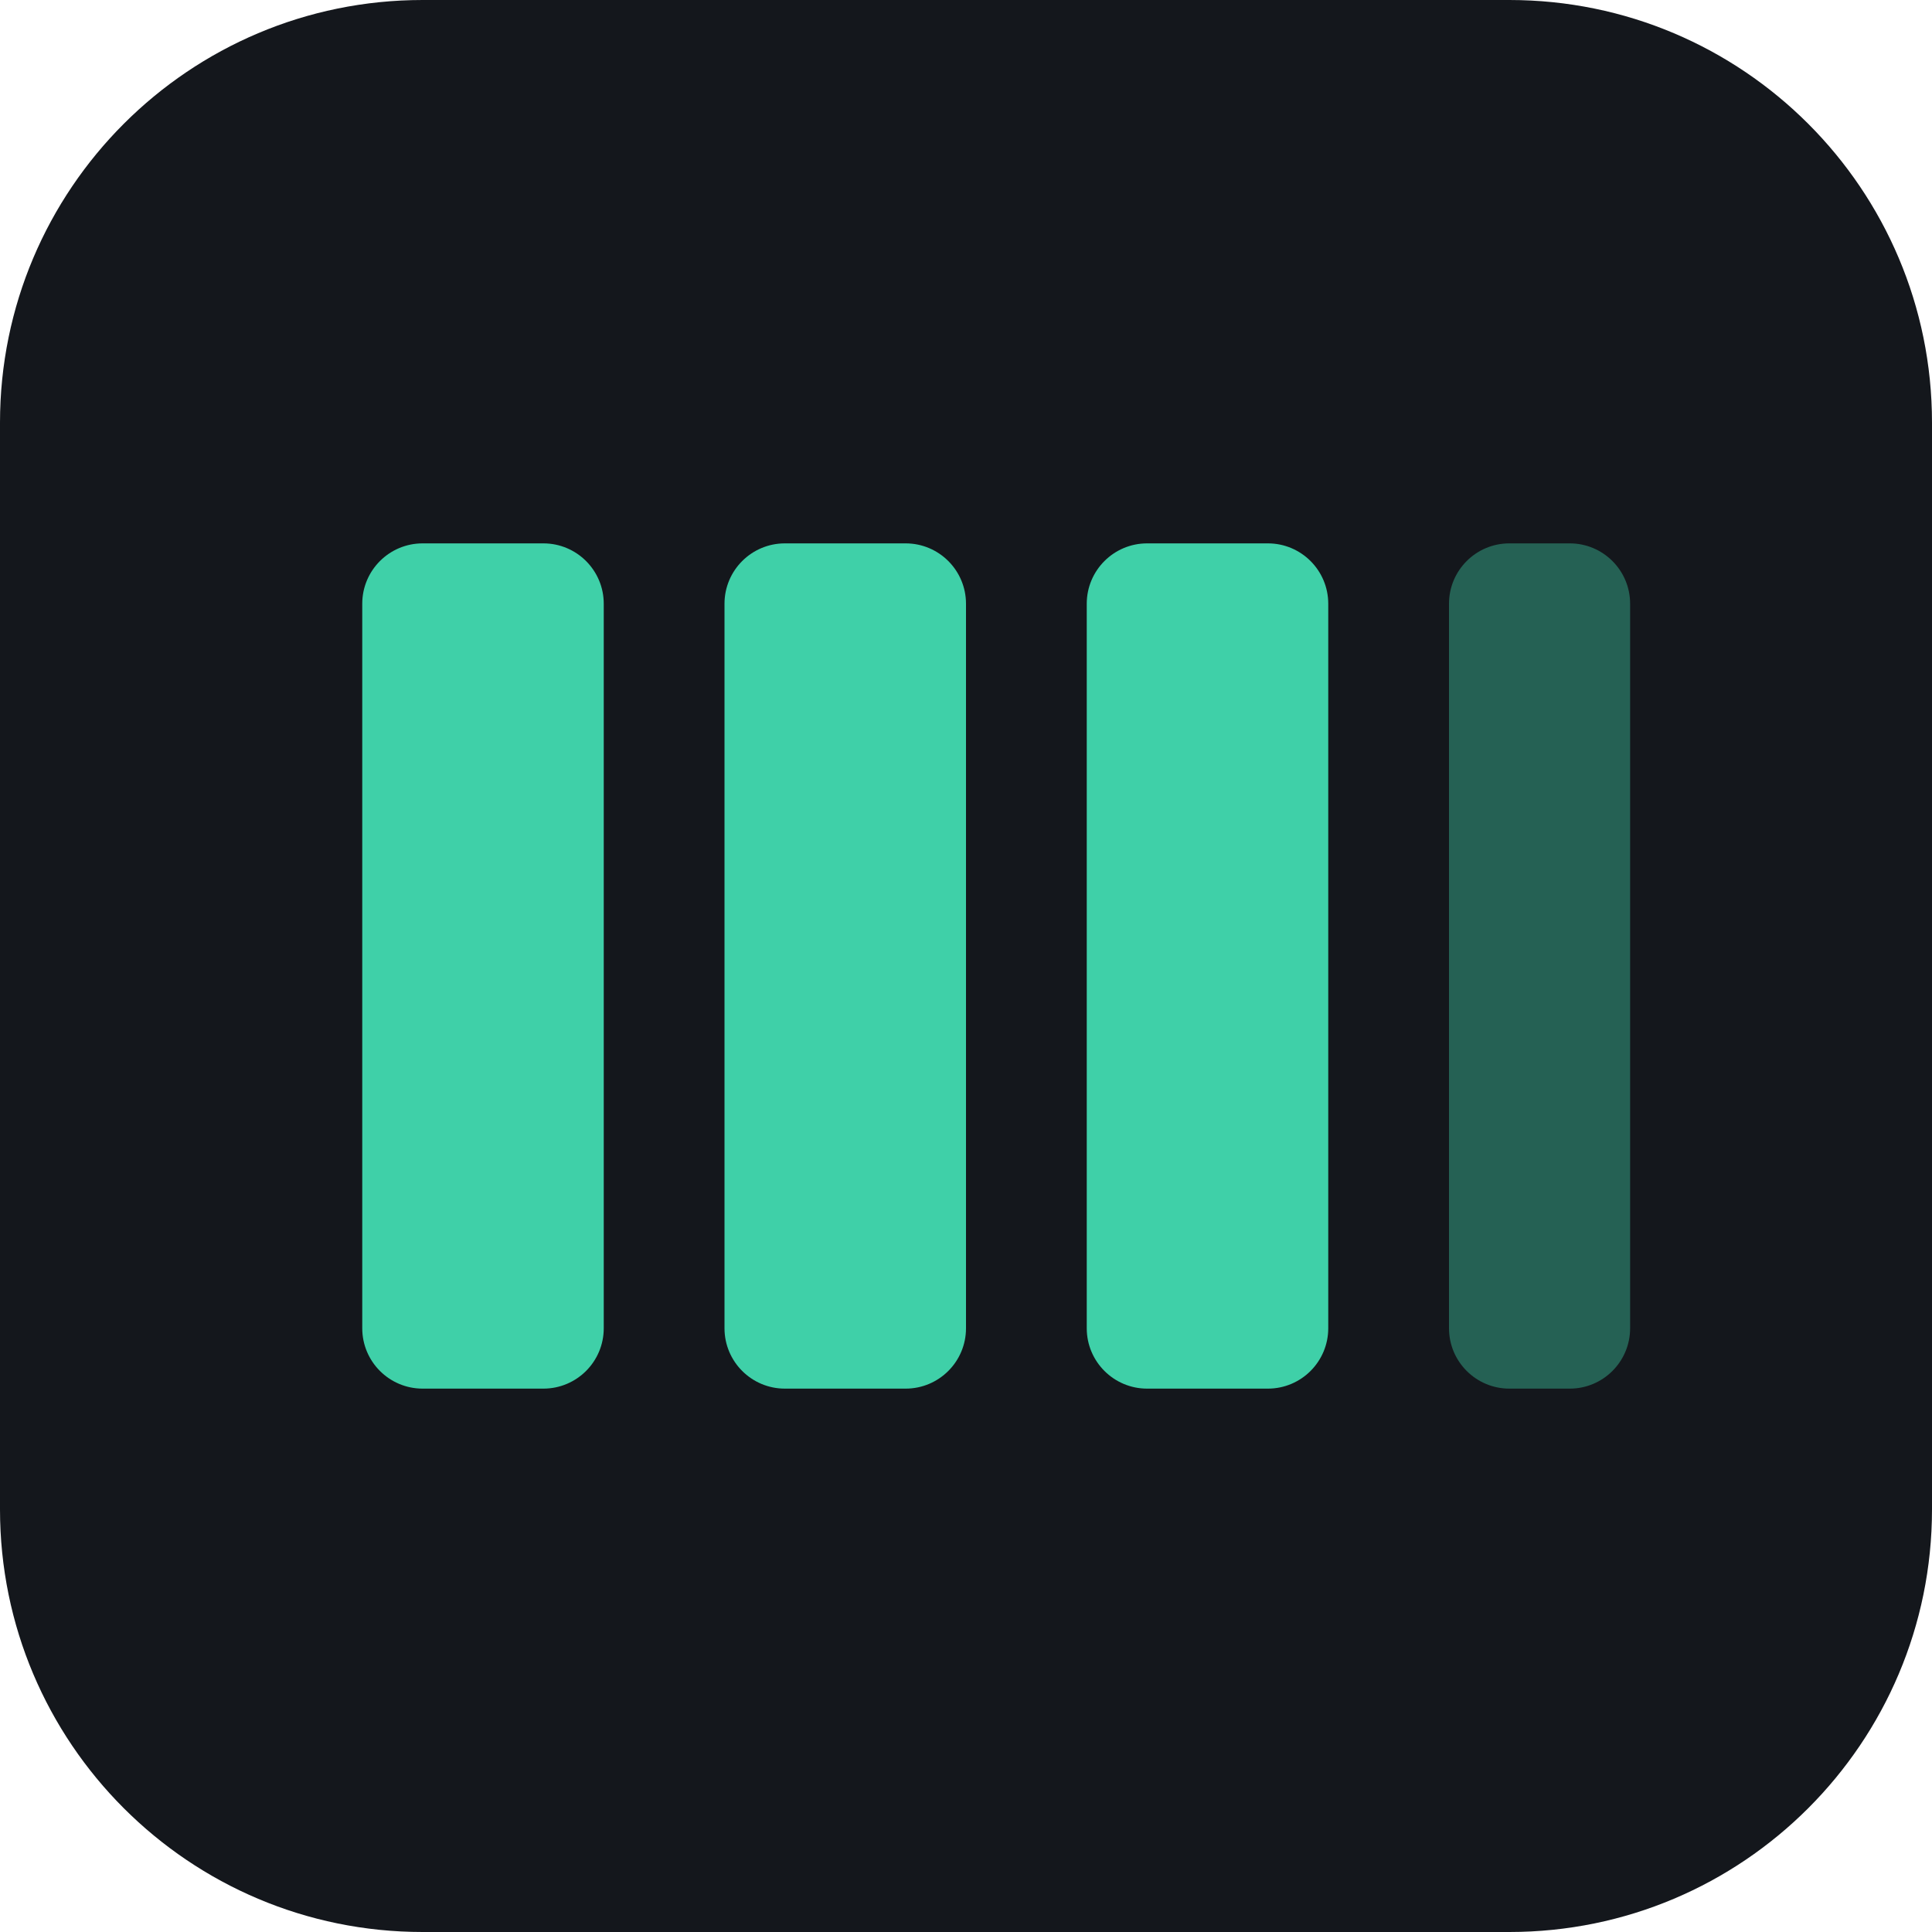
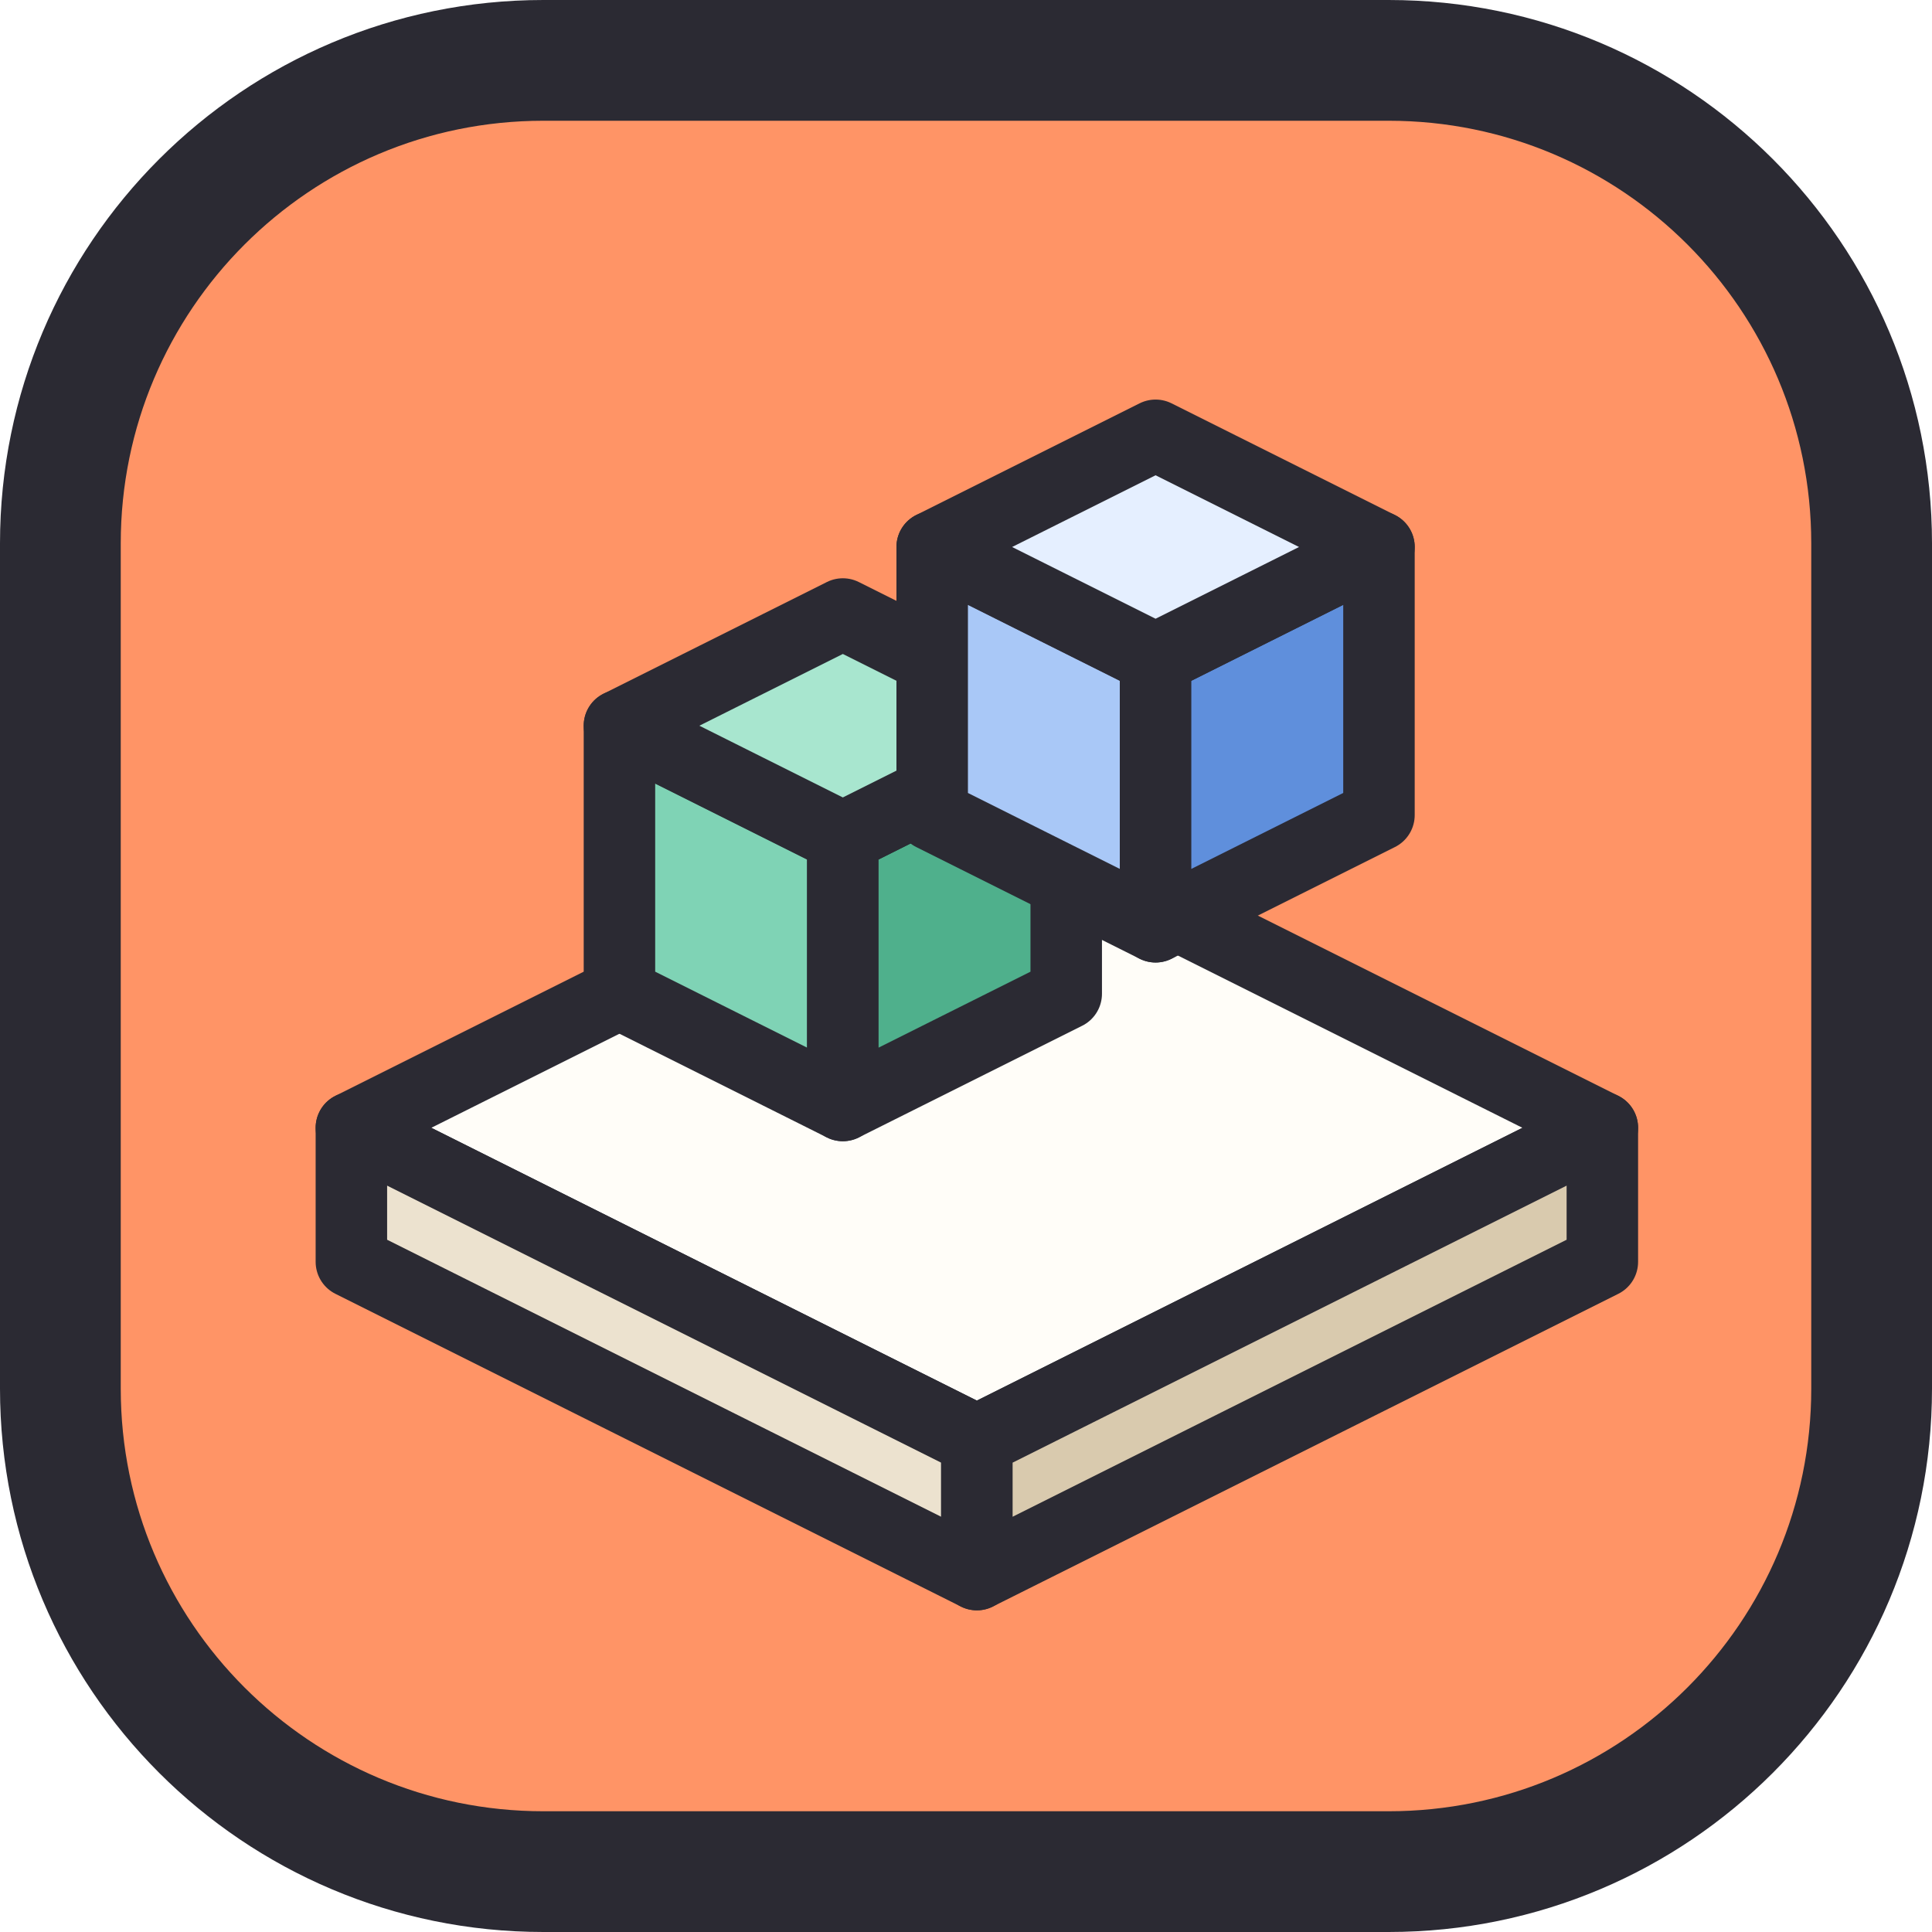
<svg xmlns="http://www.w3.org/2000/svg" viewBox="0 0 32 32">
-   <rect width="32" height="32" rx="7" fill="#14171c" />
-   <g fill="#3fd0a8">
-     <rect x="6" y="9" width="4" height="14" rx="1" />
-     <rect x="12" y="9" width="4" height="14" rx="1" />
-     <rect x="18" y="9" width="4" height="14" rx="1" />
+   <rect x="1" y="1" width="30" height="30" rx="8" fill="#ff9466" stroke="#2b2a33" stroke-width="2" />
+   <g stroke="#2b2a33" stroke-width="1.6" stroke-linejoin="round" transform="translate(3.6 2.4) scale(0.74)">
+     <polygon points="3,22 17,29 31,22 17,15" fill="#fffdf8" />
+     <polygon points="3,22 17,29 17,32 3,25" fill="#ece2cf" />
+     <polygon points="17,29 31,22 31,25 17,32" fill="#d9caae" />
+     <polygon points="9,13 14,15.5 14,21.5 9,19" fill="#7fd3b5" />
+     <polygon points="14,15.5 19,13 19,19 14,21.5" fill="#4fb08c" />
+     <polygon points="9,13 14,10.5 19,13 14,15.5" fill="#a8e6cf" />
+     <polygon points="16,9 21,11.5 21,17.5 16,15" fill="#a9c8f7" />
+     <polygon points="21,11.5 26,9 26,15 21,17.5" fill="#5f8fdc" />
+     <polygon points="16,9 21,6.5 26,9 21,11.5" fill="#e5efff" />
  </g>
-   <rect x="24" y="9" width="3" height="14" rx="1" fill="#3fd0a8" opacity=".4" />
</svg>
